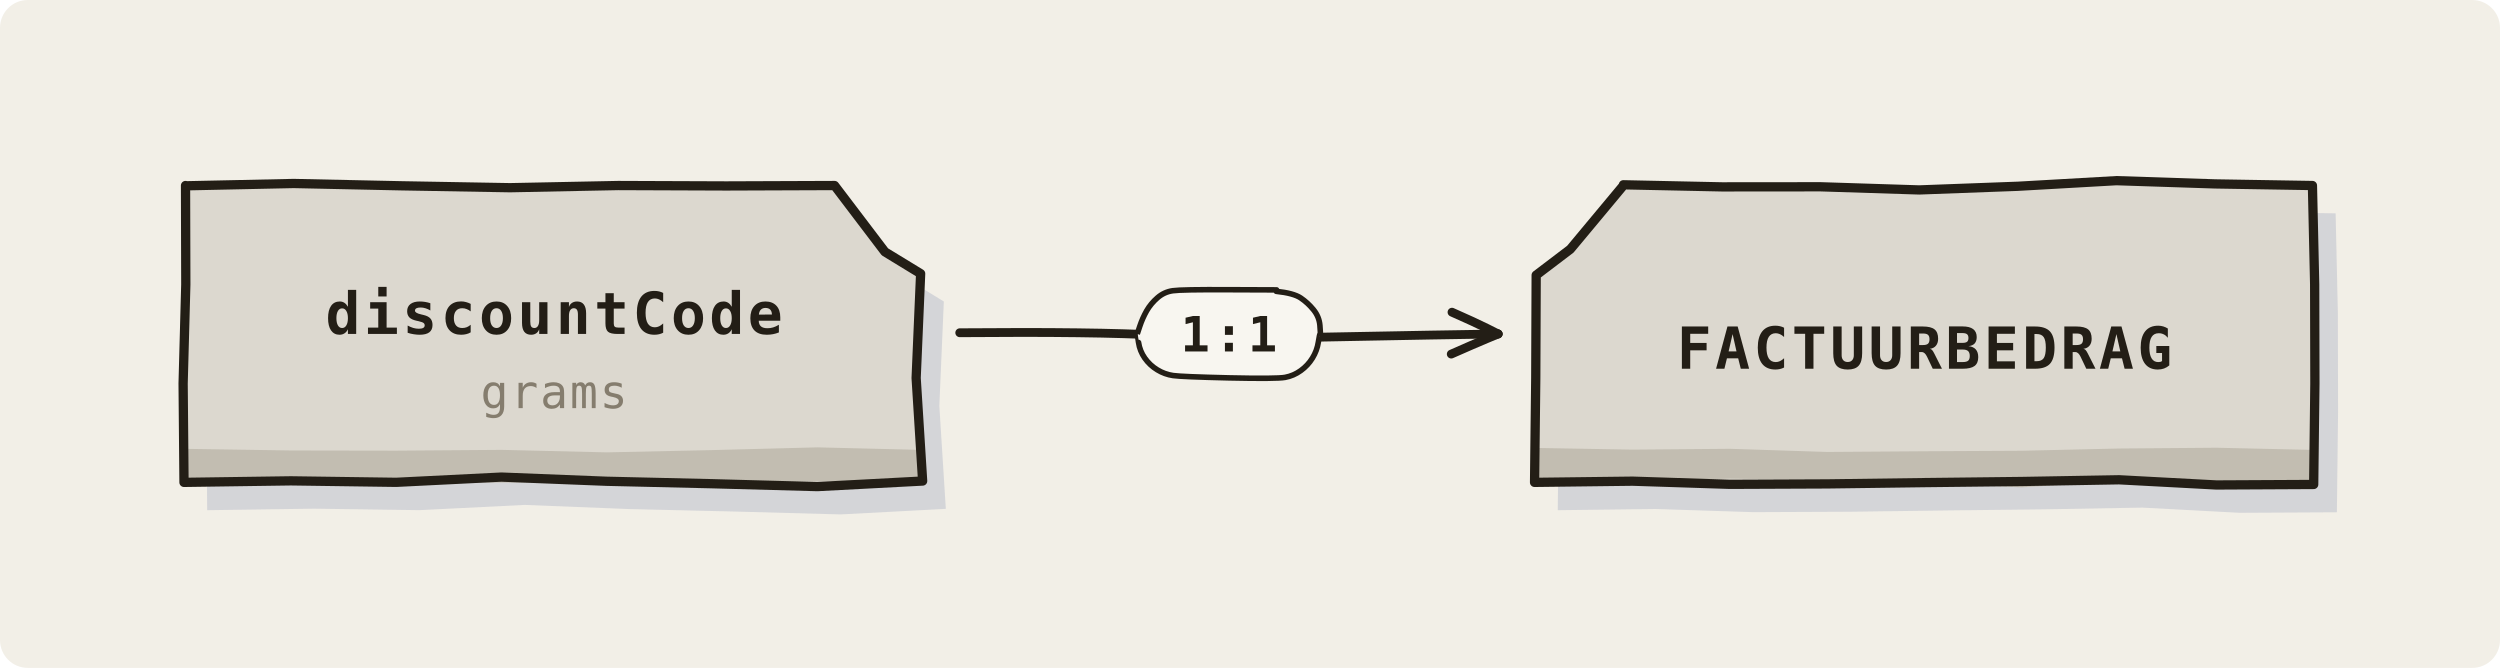
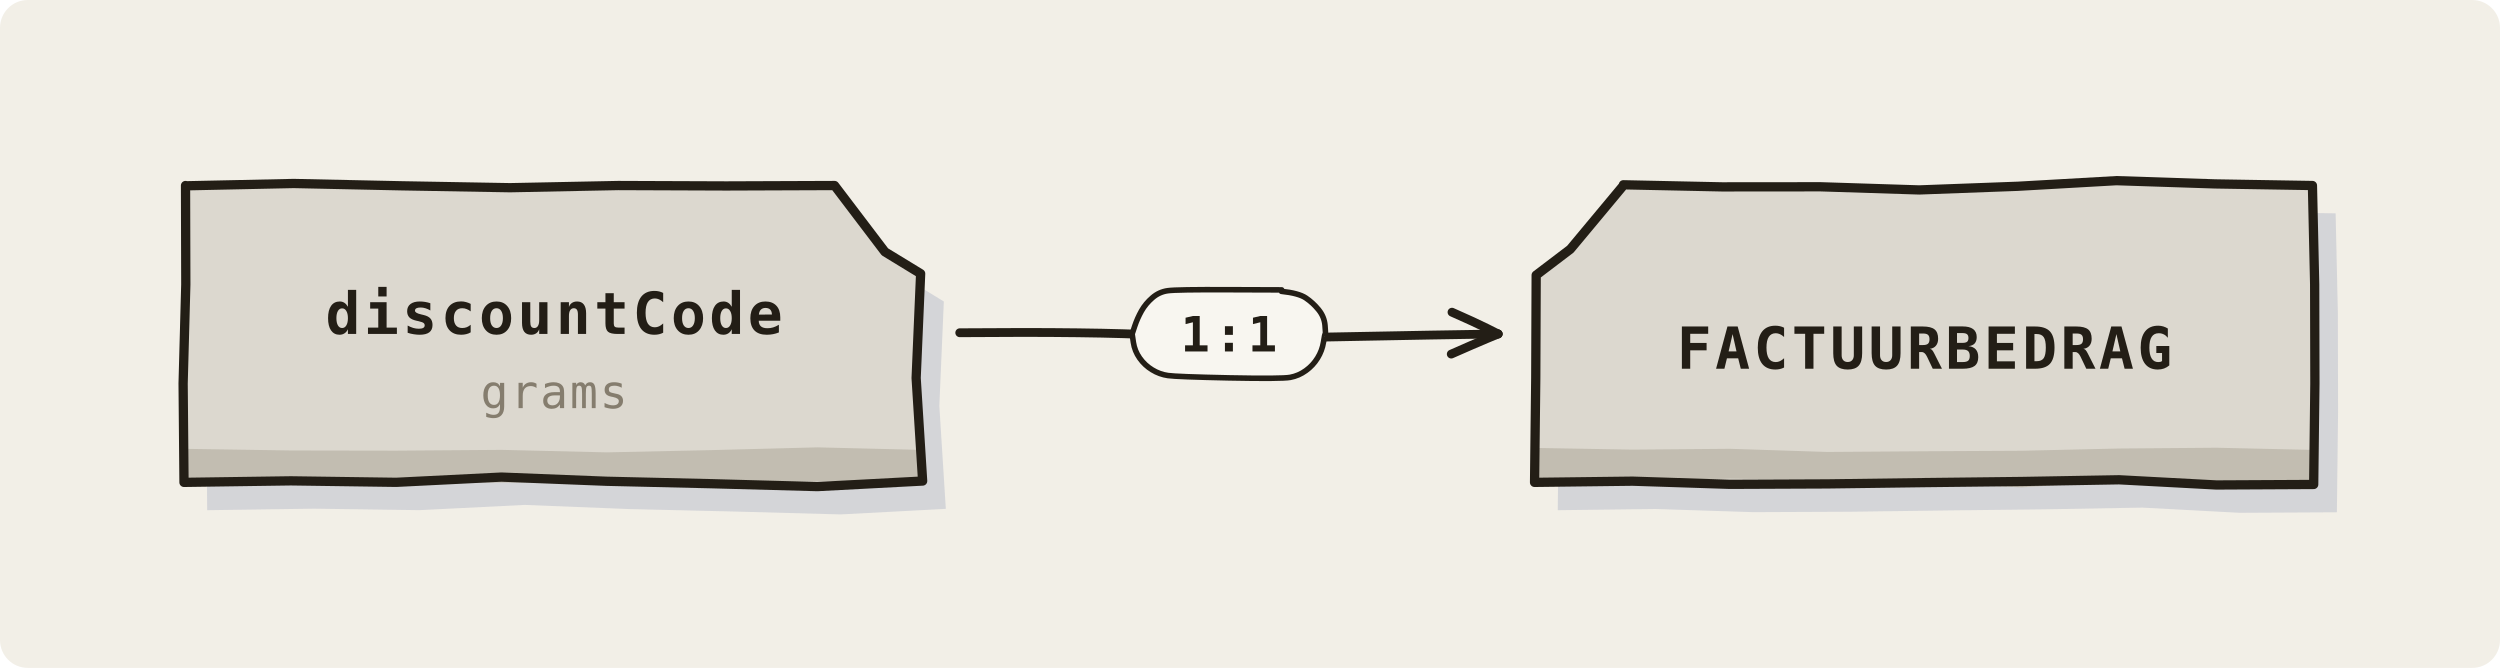
<svg xmlns="http://www.w3.org/2000/svg" viewBox="0 0 539 144" width="539" height="144" font-family="ui-monospace, 'SF Mono', Menlo, Consolas, monospace">
  <rect x="0" y="0" width="539" height="144" fill="#f2efe7" rx="6" />
  <g transform="translate(-38.00 -38.00) scale(1)">
    <g transform="translate(14 14)">
      <g class="edge" data-edge="src&gt;tgt" opacity="1">
        <path class="s" d="M230.92 95.74Q259.94 95.48 274.45 96.29Q288.96 97.1 303.47 96.79Q317.98 96.49 332.49 96.24L347 96" fill="none" stroke="#231e16" stroke-width="1.9" stroke-linejoin="round" stroke-linecap="round" />
        <path class="s" d="M337.05 91.31Q342.08 93.53 344.54 94.76L347 96" fill="none" stroke="#231e16" stroke-width="1.9" stroke-linejoin="round" stroke-linecap="round" />
        <path class="s" d="M336.89 100.34Q341.92 98.12 344.46 97.06L347 96" fill="none" stroke="#231e16" stroke-width="1.9" stroke-linejoin="round" stroke-linecap="round" />
        <g class="tag">
-           <path class="f" d="M299.16 86.81Q302.88 87.2 304.42 88.23Q305.96 89.27 307.19 90.78Q308.41 92.28 308.57 94.14Q308.73 96 308.62 95.98Q308.52 95.96 308.23 97.78Q307.95 99.6 306.97 101.19Q305.99 102.79 304.45 103.9Q302.91 105.02 301.07 105.36Q299.23 105.7 288.99 105.47Q278.75 105.23 276.93 104.97Q275.11 104.71 273.51 103.73Q271.91 102.76 270.82 101.22Q269.74 99.67 269.47 97.84Q269.2 96 269.19 96Q269.19 96 269.75 94.31Q270.31 92.63 271.2 91.04Q272.1 89.46 273.55 88.2Q275 86.94 276.85 86.68Q278.7 86.41 288.96 86.46L299.23 86.5Z" fill="#f8f6f0" />
-           <path class="s" d="M299.16 86.81Q302.88 87.2 304.42 88.23Q305.96 89.27 307.19 90.78Q308.41 92.28 308.57 94.14Q308.73 96 308.62 95.98Q308.52 95.96 308.23 97.78Q307.95 99.6 306.97 101.19Q305.99 102.79 304.45 103.9Q302.91 105.02 301.07 105.36Q299.23 105.7 288.99 105.47Q278.75 105.23 276.93 104.97Q275.11 104.71 273.51 103.73Q271.91 102.76 270.82 101.22Q269.74 99.67 269.47 97.84Q269.2 96 269.19 96Q269.19 96 269.75 94.31Q270.31 92.63 271.2 91.04Q272.1 89.46 273.55 88.2Q275 86.94 276.85 86.68Q278.7 86.41 288.96 86.46L299.23 86.5Z" fill="none" stroke="#231e16" stroke-width="1.2" stroke-linejoin="round" stroke-linecap="round" />
+           <path class="f" d="M300.27 86.81Q303.98 87.2 305.52 88.23Q307.06 89.27 308.29 90.78Q309.51 92.28 309.67 94.14Q309.83 96 309.73 95.98Q309.62 95.96 309.34 97.78Q309.05 99.6 308.07 101.19Q307.09 102.79 305.55 103.9Q304.01 105.02 302.17 105.36Q300.33 105.7 288.99 105.47Q277.65 105.23 275.83 104.97Q274 104.71 272.41 103.73Q270.81 102.76 269.72 101.22Q268.63 99.67 268.36 97.84Q268.09 96 268.09 96Q268.09 96 268.65 94.31Q269.21 92.63 270.1 91.04Q270.99 89.46 272.45 88.2Q273.9 86.94 275.75 86.68Q277.59 86.41 288.96 86.46L300.33 86.5Z" fill="#f8f6f0" />
+           <path class="s" d="M300.27 86.81Q303.98 87.2 305.52 88.23Q307.06 89.27 308.29 90.78Q309.51 92.28 309.67 94.14Q309.83 96 309.73 95.98Q309.62 95.96 309.34 97.78Q309.05 99.6 308.07 101.19Q307.09 102.79 305.55 103.9Q304.01 105.02 302.17 105.36Q300.33 105.7 288.99 105.47Q277.65 105.23 275.83 104.97Q274 104.71 272.41 103.73Q270.81 102.76 269.72 101.22Q268.63 99.67 268.36 97.84Q268.09 96 268.09 96Q268.09 96 268.65 94.31Q269.21 92.63 270.1 91.04Q270.99 89.46 272.45 88.2Q273.9 86.94 275.75 86.68Q277.59 86.41 288.96 86.46L300.33 86.5Z" fill="none" stroke="#231e16" stroke-width="1.2" stroke-linejoin="round" stroke-linecap="round" />
          <text class="t" x="288.96" y="99.78" fill="#231e16" font-size="10.5" font-weight="700" text-anchor="middle" letter-spacing="0.09em">1:1</text>
        </g>
      </g>
      <g class="node" data-node="src" opacity="1">
        <g class="shadow" transform="translate(5 6)">
          <path class="f" d="M64 64.06L87.32 63.56L110.64 64.06L133.96 64.47L157.28 64L180.6 64.09L203.93 64L214.79 78.3L222.49 83L221.52 105.5L222.92 127.71L200.22 128.91L177.51 128.29L154.81 127.76L132.11 126.86L109.41 127.99L86.7 127.67L63.67 128L63.48 106.67L64.06 85.33L64 64Z" fill="#41538f" opacity="0.17" />
        </g>
        <path class="f" d="M64 64.06L87.32 63.56L110.64 64.06L133.96 64.47L157.28 64L180.6 64.09L203.93 64L214.79 78.3L222.49 83L221.52 105.5L222.92 127.71L200.22 128.91L177.51 128.29L154.81 127.76L132.11 126.86L109.41 127.99L86.7 127.67L63.67 128L63.48 106.67L64.06 85.33L64 64Z" fill="#dcd8cf" />
        <path class="f" d="M64 120.77L86.7 121.12L109.41 121.16L132.11 120.99L154.81 121.53L177.51 121.04L200.22 120.45L222.81 121L222.92 127.71L200.22 127.76L177.51 128.38L154.81 128.01L132.11 128.05L109.41 128.06L86.7 127.58L64.18 128L64 121Z" fill="#c2bdb1" />
        <path class="s" d="M64 64.06L87.32 63.56L110.64 64.06L133.96 64.47L157.28 64L180.6 64.09L203.93 64L214.79 78.3L222.49 83L221.52 105.5L222.92 127.71L200.22 128.91L177.51 128.29L154.81 127.76L132.11 126.86L109.41 127.99L86.7 127.67L63.67 128L63.48 106.67L64.06 85.33L64 64Z" fill="none" stroke="#231e16" stroke-width="2" stroke-linejoin="round" stroke-linecap="round" />
        <text class="t" x="143.46" y="96" fill="#231e16" font-size="12.5" font-weight="700" text-anchor="middle" letter-spacing="0.06em">discountCode</text>
        <text class="t" x="143.46" y="112" fill="#857d6e" font-size="10" font-weight="500" text-anchor="middle" letter-spacing="0.04em">grams</text>
      </g>
      <g class="node" data-node="tgt" opacity="1">
        <g class="shadow" transform="translate(5 6)">
          <path class="f" d="M374 63.84L395.26 64.29L416.52 64.27L437.78 64.95L459.05 64.16L480.31 62.95L501.57 63.65L522.56 64L523.04 85.33L523.09 106.67L522.83 128.45L501.85 128.56L480.87 127.44L459.89 127.81L438.92 128.05L417.94 128.33L396.96 128.42L375.98 127.74L354.85 128L355.11 105.5L355.2 83.32L362.56 77.73L374 64Z" fill="#41538f" opacity="0.17" />
        </g>
        <path class="f" d="M374 63.84L395.26 64.29L416.52 64.27L437.78 64.95L459.05 64.16L480.31 62.95L501.57 63.65L522.56 64L523.04 85.33L523.09 106.67L522.83 128.45L501.85 128.56L480.87 127.44L459.89 127.81L438.92 128.05L417.94 128.33L396.96 128.42L375.98 127.74L354.85 128L355.11 105.5L355.2 83.32L362.56 77.73L374 64Z" fill="#dcd8cf" />
        <path class="f" d="M355 120.57L375.98 120.94L396.96 120.76L417.94 121.44L438.92 121.29L459.89 121.18L480.87 120.7L501.85 120.53L522.71 121L522.83 127.67L501.85 127.66L480.87 127.73L459.89 129.08L438.92 128.13L417.94 127.52L396.96 127.19L375.98 127.84L354.61 128L355 121Z" fill="#c2bdb1" />
        <path class="s" d="M374 63.84L395.26 64.29L416.52 64.27L437.78 64.95L459.05 64.16L480.31 62.95L501.57 63.65L522.56 64L523.04 85.33L523.09 106.67L522.83 128.45L501.85 128.56L480.87 127.44L459.89 127.81L438.92 128.05L417.94 128.33L396.96 128.42L375.98 127.74L354.85 128L355.11 105.5L355.2 83.32L362.56 77.73L374 64Z" fill="none" stroke="#231e16" stroke-width="2" stroke-linejoin="round" stroke-linecap="round" />
        <text class="t" x="438.92" y="103.5" fill="#231e16" font-size="12.5" font-weight="700" text-anchor="middle" letter-spacing="0.06em">FACTUURBEDRAG</text>
      </g>
    </g>
  </g>
</svg>
